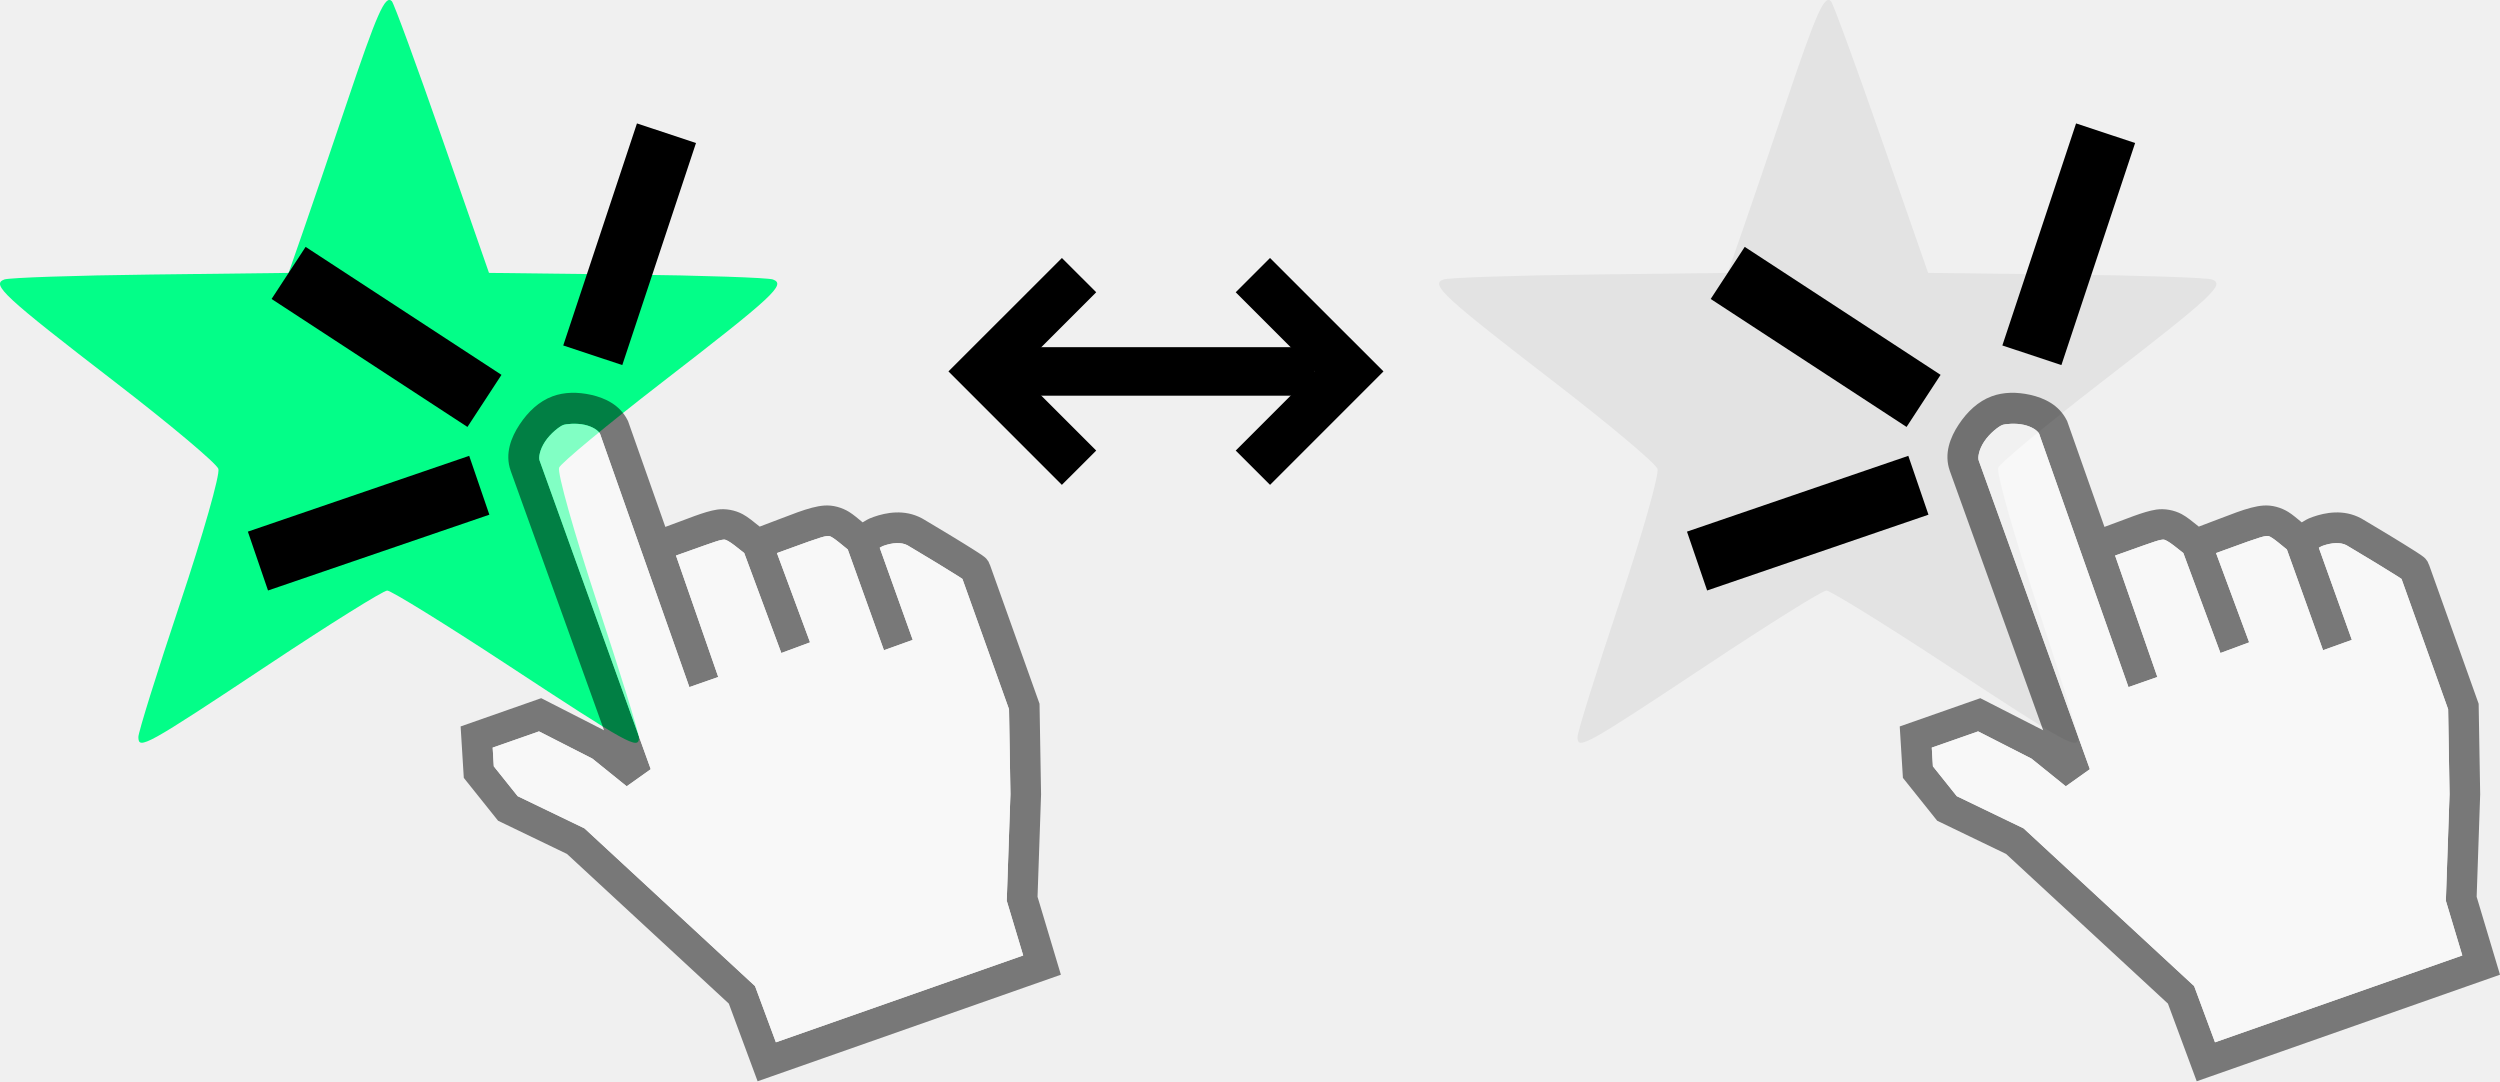
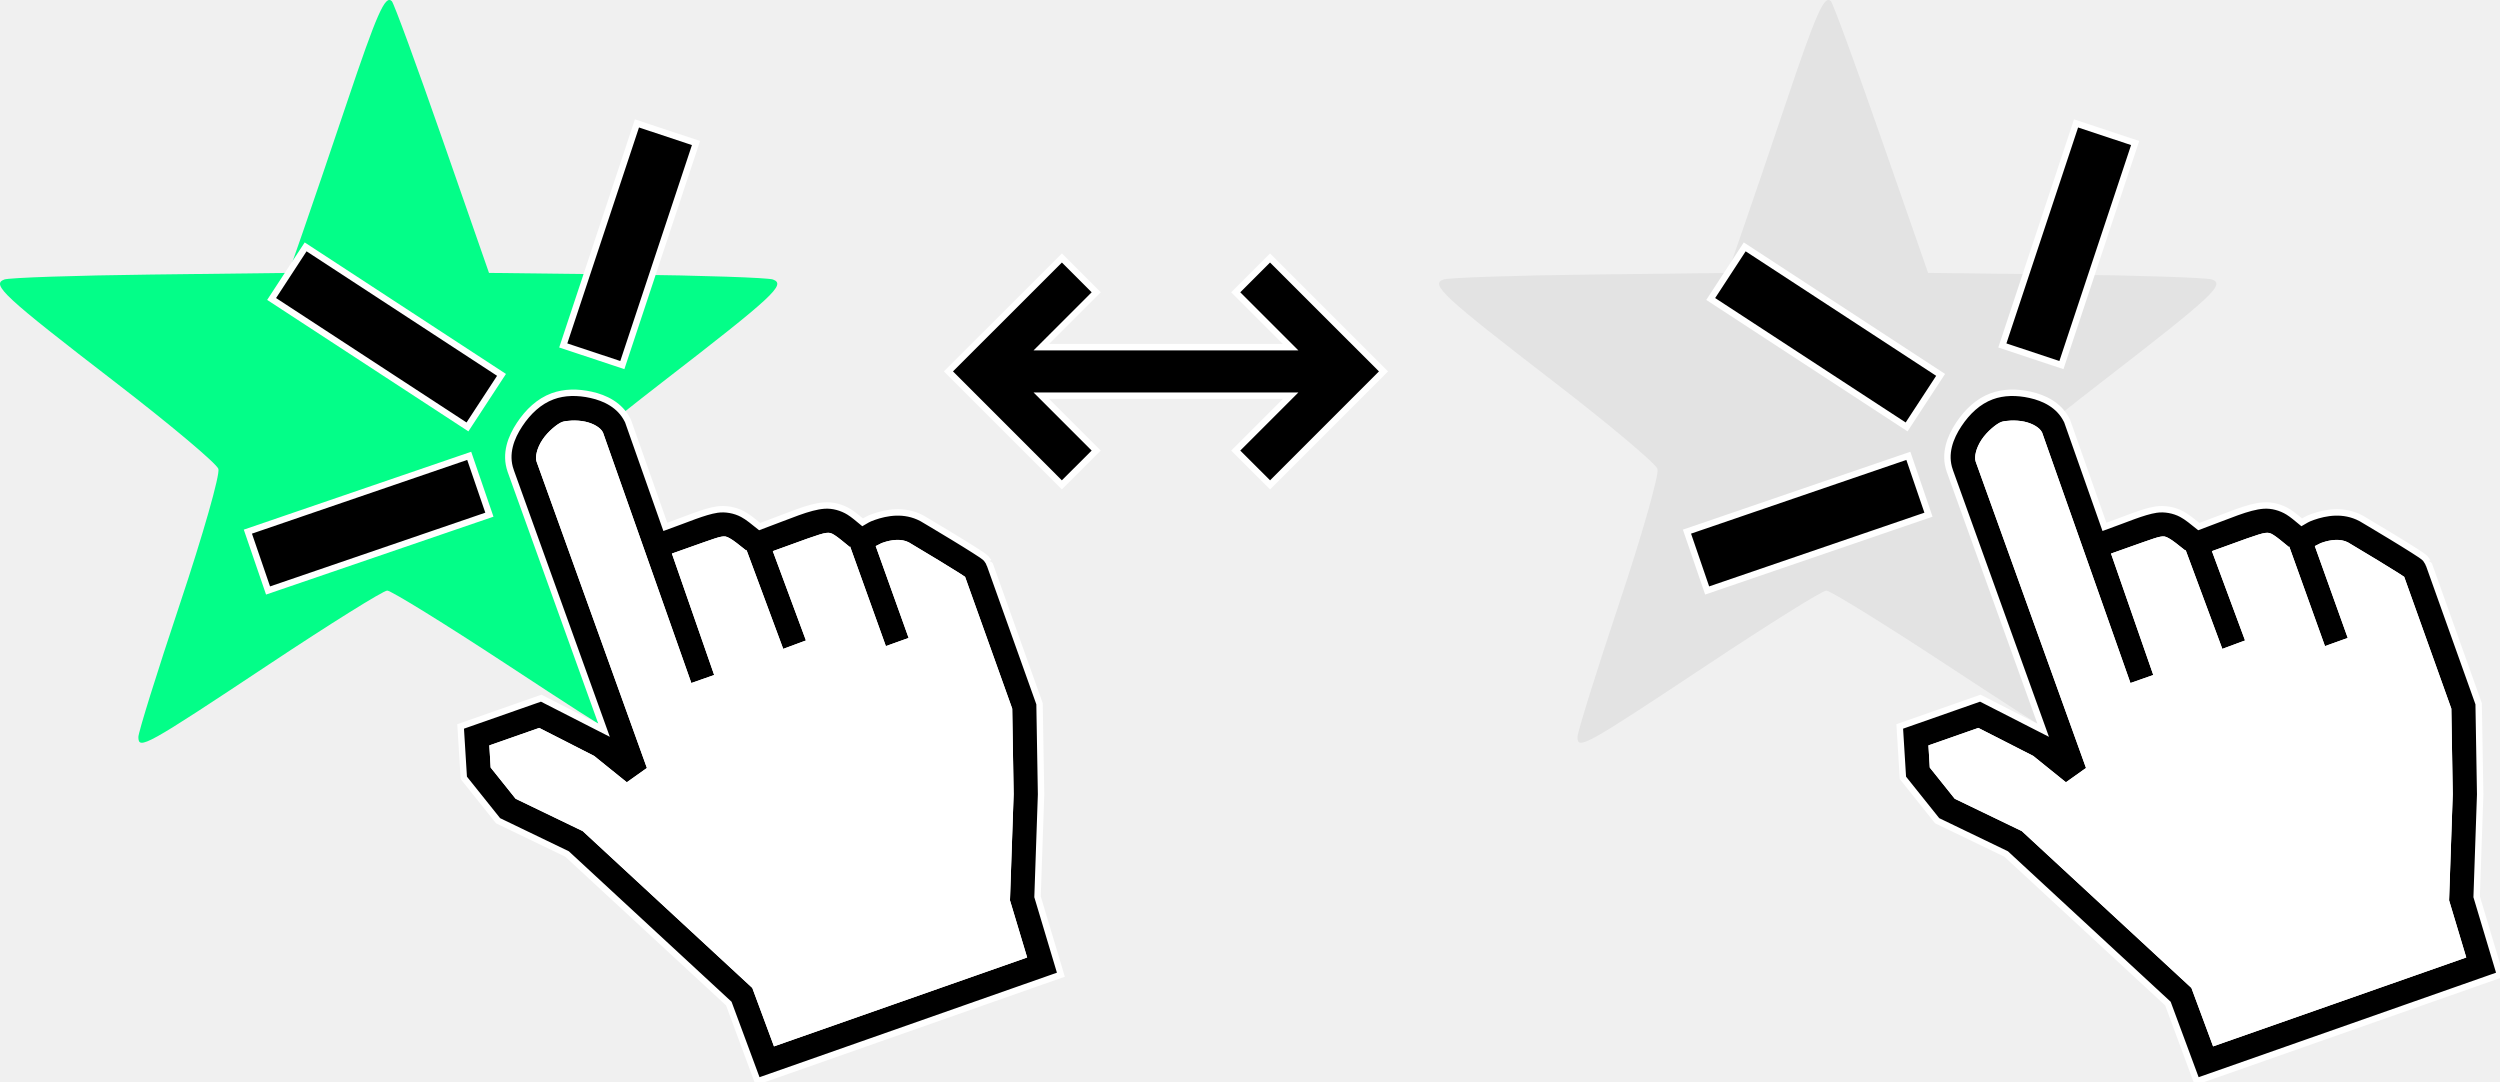
- <svg xmlns="http://www.w3.org/2000/svg" viewBox="0 0 103.068 44.577" height="44.577mm" width="103.068mm">
+ <svg xmlns="http://www.w3.org/2000/svg" viewBox="0 0 103.068 44.577" height="44.577mm" width="103.068mm" version="1.1" id="svg28">
  <defs id="defs4257" />
-   <g transform="translate(-53.88393,-123.8806)" id="layer1">
-     <g transform="translate(47.43319,-39.52637)" id="g4889">
-       <path style="color:#000000;font-style:normal;font-variant:normal;font-weight:normal;font-stretch:normal;font-size:medium;line-height:normal;font-family:sans-serif;font-variant-ligatures:normal;font-variant-position:normal;font-variant-caps:normal;font-variant-numeric:normal;font-variant-alternates:normal;font-feature-settings:normal;text-indent:0;text-align:start;text-decoration:none;text-decoration-line:none;text-decoration-style:solid;text-decoration-color:#000000;letter-spacing:normal;word-spacing:normal;text-transform:none;writing-mode:lr-tb;direction:ltr;text-orientation:mixed;dominant-baseline:auto;baseline-shift:baseline;text-anchor:start;white-space:normal;shape-padding:0;clip-rule:nonzero;display:inline;overflow:visible;visibility:visible;opacity:1;isolation:auto;mix-blend-mode:normal;color-interpolation:sRGB;color-interpolation-filters:linearRGB;solid-color:#000000;solid-opacity:1;vector-effect:none;fill:#000000;fill-opacity:1;fill-rule:nonzero;stroke:none;stroke-width:1.39;stroke-linecap:butt;stroke-linejoin:miter;stroke-miterlimit:4;stroke-dasharray:none;stroke-dashoffset:0;stroke-opacity:1;color-rendering:auto;image-rendering:auto;shape-rendering:auto;text-rendering:auto;enable-background:accumulate" d="m 47.496,177.72 v 2 h 13.163 v -2 z" id="path4850" />
-       <path style="color:#000000;font-style:normal;font-variant:normal;font-weight:normal;font-stretch:normal;font-size:medium;line-height:normal;font-family:sans-serif;font-variant-ligatures:normal;font-variant-position:normal;font-variant-caps:normal;font-variant-numeric:normal;font-variant-alternates:normal;font-feature-settings:normal;text-indent:0;text-align:start;text-decoration:none;text-decoration-line:none;text-decoration-style:solid;text-decoration-color:#000000;letter-spacing:normal;word-spacing:normal;text-transform:none;writing-mode:lr-tb;direction:ltr;text-orientation:mixed;dominant-baseline:auto;baseline-shift:baseline;text-anchor:start;white-space:normal;shape-padding:0;clip-rule:nonzero;display:inline;overflow:visible;visibility:visible;opacity:1;isolation:auto;mix-blend-mode:normal;color-interpolation:sRGB;color-interpolation-filters:linearRGB;solid-color:#000000;solid-opacity:1;vector-effect:none;fill:#000000;fill-opacity:1;fill-rule:nonzero;stroke:none;stroke-width:2;stroke-linecap:butt;stroke-linejoin:miter;stroke-miterlimit:4;stroke-dasharray:none;stroke-dashoffset:0;stroke-opacity:1;color-rendering:auto;image-rendering:auto;shape-rendering:auto;text-rendering:auto;enable-background:accumulate" d="m 50.23,174.043 -3.263,3.262 -5.29e-4,-5.3e-4 -1.414,1.414 4.676,4.678 1.416,-1.414 -3.263,-3.263 3.263,-3.263 z" id="path4877" />
-       <path id="path4882" d="m 58.81,174.043 3.263,3.262 5.29e-4,-5.3e-4 1.414,1.414 -4.676,4.678 -1.416,-1.414 3.263,-3.263 -3.263,-3.263 z" style="color:#000000;font-style:normal;font-variant:normal;font-weight:normal;font-stretch:normal;font-size:medium;line-height:normal;font-family:sans-serif;font-variant-ligatures:normal;font-variant-position:normal;font-variant-caps:normal;font-variant-numeric:normal;font-variant-alternates:normal;font-feature-settings:normal;text-indent:0;text-align:start;text-decoration:none;text-decoration-line:none;text-decoration-style:solid;text-decoration-color:#000000;letter-spacing:normal;word-spacing:normal;text-transform:none;writing-mode:lr-tb;direction:ltr;text-orientation:mixed;dominant-baseline:auto;baseline-shift:baseline;text-anchor:start;white-space:normal;shape-padding:0;clip-rule:nonzero;display:inline;overflow:visible;visibility:visible;opacity:1;isolation:auto;mix-blend-mode:normal;color-interpolation:sRGB;color-interpolation-filters:linearRGB;solid-color:#000000;solid-opacity:1;vector-effect:none;fill:#000000;fill-opacity:1;fill-rule:nonzero;stroke:none;stroke-width:2;stroke-linecap:butt;stroke-linejoin:miter;stroke-miterlimit:4;stroke-dasharray:none;stroke-dashoffset:0;stroke-opacity:1;color-rendering:auto;image-rendering:auto;shape-rendering:auto;text-rendering:auto;enable-background:accumulate" />
-     </g>
-     <g transform="translate(2.645833)" id="g4963">
-       <path style="fill:#e3e3e3;stroke-width:0.265" d="m 116.273,154.269 c 0,-0.202 0.774,-2.681 1.719,-5.51 0.946,-2.829 1.657,-5.326 1.58,-5.549 -0.076,-0.223 -1.98,-1.823 -4.229,-3.555 -4.624,-3.561 -5.149,-4.046 -4.597,-4.252 0.202,-0.075 2.921,-0.167 6.044,-0.204 l 5.677,-0.068 0.6,-1.72 c 0.33,-0.946 1.141,-3.327 1.802,-5.292 1.245,-3.699 1.582,-4.462 1.853,-4.191 0.088,0.088 1.025,2.644 2.083,5.681 l 1.924,5.522 5.67,0.068 c 3.119,0.037 5.835,0.129 6.037,0.204 0.55,0.204 0.038,0.679 -4.583,4.249 -2.244,1.734 -4.149,3.313 -4.233,3.508 -0.084,0.196 0.622,2.704 1.569,5.573 0.947,2.869 1.721,5.371 1.721,5.559 0,0.518 -0.403,0.295 -5.439,-3.013 -2.556,-1.678 -4.778,-3.051 -4.938,-3.051 -0.161,0 -2.365,1.376 -4.899,3.059 -5.036,3.343 -5.36,3.524 -5.36,2.981 z" id="path4835" />
-       <g id="g4916" transform="translate(27.69884,-19.46327)">
-         <g id="g3153" transform="matrix(1.356833,-0.01260138,0.01260138,1.356833,84.64415,144.4891)" style="opacity:0.5">
-           <path style="color:#000000;font-style:normal;font-variant:normal;font-weight:normal;font-stretch:normal;font-size:medium;line-height:normal;font-family:sans-serif;font-variant-ligatures:normal;font-variant-position:normal;font-variant-caps:normal;font-variant-numeric:normal;font-variant-alternates:normal;font-feature-settings:normal;text-indent:0;text-align:start;text-decoration:none;text-decoration-line:none;text-decoration-style:solid;text-decoration-color:#000000;letter-spacing:normal;word-spacing:normal;text-transform:none;writing-mode:lr-tb;direction:ltr;text-orientation:mixed;dominant-baseline:auto;baseline-shift:baseline;text-anchor:start;white-space:normal;shape-padding:0;clip-rule:nonzero;display:inline;overflow:visible;visibility:visible;opacity:1;isolation:auto;mix-blend-mode:normal;color-interpolation:sRGB;color-interpolation-filters:linearRGB;solid-color:#000000;solid-opacity:1;vector-effect:none;fill:#000000;fill-opacity:1;fill-rule:nonzero;stroke:none;stroke-width:0.931;stroke-linecap:butt;stroke-linejoin:miter;stroke-miterlimit:3.7;stroke-dasharray:none;stroke-dashoffset:0;stroke-opacity:1;color-rendering:auto;image-rendering:auto;shape-rendering:auto;text-rendering:auto;enable-background:accumulate" d="m 16.554,11.308 c -0.416,-0.097 -0.819,-0.096 -1.176,0.032 -0.413,0.148 -0.748,0.46 -1.01,0.847 -0.262,0.387 -0.464,0.885 -0.285,1.404 v 0.002 l 2.764,7.909 -1.901,-0.993 -2.456,0.836 0.082,1.563 1.029,1.312 2.085,1.029 4.874,4.592 0.853,2.368 0.432,-0.147 8.812,-3.005 -0.687,-2.374 0.136,-3.11 -0.021,-2.754 -1.473,-4.25 v 0.011 c -0.014,-0.035 -0.035,-0.092 -0.036,-0.092 -5.29e-4,-9.3e-4 -0.05,-0.074 -0.065,-0.09 -0.03,-0.033 -0.046,-0.044 -0.061,-0.057 -0.03,-0.025 -0.054,-0.042 -0.084,-0.063 -0.059,-0.041 -0.134,-0.09 -0.222,-0.147 -0.177,-0.114 -0.407,-0.261 -0.639,-0.404 -0.464,-0.288 -0.928,-0.568 -0.928,-0.568 l -0.011,-0.006 -0.011,-0.006 c -0.523,-0.282 -1.072,-0.183 -1.456,-0.052 -0.196,0.067 -0.219,0.099 -0.337,0.163 -0.136,-0.114 -0.277,-0.239 -0.411,-0.323 -0.21,-0.132 -0.485,-0.216 -0.75,-0.199 -0.474,0.031 -1.035,0.287 -1.968,0.622 -0.177,-0.144 -0.351,-0.294 -0.516,-0.384 -0.233,-0.127 -0.519,-0.18 -0.773,-0.145 -0.403,0.057 -0.921,0.283 -1.578,0.511 l -1.104,-3.227 -0.013,-0.025 c -0.227,-0.466 -0.68,-0.683 -1.096,-0.78 z m -0.863,0.907 c 0.092,-0.033 0.4,-0.059 0.652,0 0.248,0.058 0.414,0.176 0.465,0.275 l 2.643,7.722 v 0.002 l 0.882,-0.3 -0.002,-0.002 -1.249,-3.699 c 0.638,-0.215 1.25,-0.443 1.394,-0.463 0.095,-0.013 0.093,-0.018 0.199,0.04 0.089,0.048 0.271,0.193 0.482,0.367 4.76e-4,3.7e-4 -4.24e-4,0.002 0,0.002 l 1.098,3.045 0.876,-0.316 -0.981,-2.722 c 0.717,-0.252 1.37,-0.492 1.513,-0.501 0.092,-0.006 0.091,-0.008 0.195,0.057 0.085,0.053 0.255,0.197 0.446,0.356 4.23e-4,3.7e-4 -4.77e-4,0.002 0,0.002 l 1.069,3.068 0.878,-0.306 -0.977,-2.808 c 0.059,-0.027 0.052,-0.036 0.126,-0.061 0.256,-0.087 0.527,-0.11 0.715,-0.008 0.02,0.012 0.453,0.275 0.901,0.553 0.229,0.142 0.458,0.286 0.624,0.394 0.06,0.039 0.099,0.066 0.138,0.092 l 1.379,3.973 0.019,2.578 -0.142,3.24 0.484,1.666 -7.538,2.569 -0.618,-1.714 -5.136,-4.839 -2.022,-0.998 -0.717,-0.914 -0.029,-0.568 1.412,-0.48 1.614,0.842 1.035,0.851 0.736,-0.513 -3.29,-9.409 c -0.033,-0.094 0.008,-0.334 0.174,-0.578 0.165,-0.244 0.442,-0.455 0.553,-0.495 z" id="path3149" />
-           <path id="path3151" d="m 15.69,12.216 c 0.092,-0.033 0.4,-0.059 0.652,0 0.248,0.058 0.414,0.176 0.465,0.275 l 2.643,7.722 v 0.002 l 0.882,-0.3 -0.002,-0.002 -1.249,-3.699 c 0.638,-0.215 1.25,-0.443 1.394,-0.463 0.095,-0.013 0.093,-0.018 0.199,0.04 0.089,0.048 0.271,0.193 0.482,0.367 4.76e-4,3.7e-4 -4.24e-4,0.002 0,0.002 l 1.098,3.045 0.876,-0.316 -0.981,-2.722 c 0.717,-0.252 1.37,-0.492 1.513,-0.501 0.092,-0.006 0.091,-0.008 0.195,0.057 0.085,0.053 0.255,0.197 0.446,0.356 4.23e-4,3.7e-4 -4.77e-4,0.002 0,0.002 l 1.069,3.068 0.878,-0.306 -0.977,-2.808 c 0.059,-0.027 0.052,-0.036 0.126,-0.061 0.256,-0.087 0.527,-0.11 0.715,-0.008 0.02,0.012 0.453,0.275 0.901,0.553 0.229,0.142 0.458,0.286 0.624,0.394 0.06,0.039 0.099,0.066 0.138,0.092 l 1.379,3.973 0.019,2.578 -0.142,3.24 0.484,1.666 -7.538,2.569 -0.618,-1.714 -5.136,-4.839 -2.022,-0.998 -0.717,-0.914 -0.029,-0.568 1.412,-0.48 1.614,0.842 1.035,0.851 0.736,-0.513 -3.29,-9.409 c -0.033,-0.094 0.008,-0.334 0.174,-0.578 0.165,-0.244 0.442,-0.455 0.553,-0.495 z" style="color:#000000;font-style:normal;font-variant:normal;font-weight:normal;font-stretch:normal;font-size:medium;line-height:normal;font-family:sans-serif;font-variant-ligatures:normal;font-variant-position:normal;font-variant-caps:normal;font-variant-numeric:normal;font-variant-alternates:normal;font-feature-settings:normal;text-indent:0;text-align:start;text-decoration:none;text-decoration-line:none;text-decoration-style:solid;text-decoration-color:#000000;letter-spacing:normal;word-spacing:normal;text-transform:none;writing-mode:lr-tb;direction:ltr;text-orientation:mixed;dominant-baseline:auto;baseline-shift:baseline;text-anchor:start;white-space:normal;shape-padding:0;clip-rule:nonzero;display:inline;overflow:visible;visibility:visible;opacity:1;isolation:auto;mix-blend-mode:normal;color-interpolation:sRGB;color-interpolation-filters:linearRGB;solid-color:#000000;solid-opacity:1;vector-effect:none;fill:#ffffff;fill-opacity:1;fill-rule:nonzero;stroke:none;stroke-width:0.534;stroke-linecap:butt;stroke-linejoin:miter;stroke-miterlimit:3.7;stroke-dasharray:none;stroke-dashoffset:0;stroke-opacity:1;color-rendering:auto;image-rendering:auto;shape-rendering:auto;text-rendering:auto;enable-background:accumulate" />
-         </g>
-         <g transform="translate(57.82993,-68.00516)" id="g2362">
-           <path id="path2347" d="m 35.674,234.48 9.125,-3.125" style="fill:none;stroke:#000000;stroke-width:2.565;stroke-linecap:butt;stroke-linejoin:miter;stroke-miterlimit:4;stroke-dasharray:none;stroke-opacity:1" />
-           <path id="path2355" d="m 36.938,222.601 8.075,5.276" style="fill:none;stroke:#000000;stroke-width:2.565;stroke-linecap:butt;stroke-linejoin:miter;stroke-miterlimit:4;stroke-dasharray:none;stroke-opacity:1" />
-           <path style="fill:none;stroke:#000000;stroke-width:2.565;stroke-linecap:butt;stroke-linejoin:miter;stroke-miterlimit:4;stroke-dasharray:none;stroke-opacity:1" d="m 52.517,216.841 -3.039,9.155" id="path2343" />
-         </g>
+   <g id="g964">
+     <path transform="scale(0.2645833)" id="path4850" d="m 165.465,40.199 -12.334,12.33 -0.002,-0.002 -5.344,5.344 17.672,17.68 5.352,-5.344 -8.553,-8.553 h 38.848 l -8.553,8.553 5.352,5.344 17.672,-17.68 -5.344,-5.344 -0.002,0.002 -12.334,-12.33 -5.344,5.344 8.553,8.553 h -38.848 l 8.553,-8.553 z" style="color:#000000;font-style:normal;font-variant:normal;font-weight:normal;font-stretch:normal;font-size:medium;line-height:normal;font-family:sans-serif;font-variant-ligatures:normal;font-variant-position:normal;font-variant-caps:normal;font-variant-numeric:normal;font-variant-alternates:normal;font-feature-settings:normal;text-indent:0;text-align:start;text-decoration:none;text-decoration-line:none;text-decoration-style:solid;text-decoration-color:#000000;letter-spacing:normal;word-spacing:normal;text-transform:none;writing-mode:lr-tb;direction:ltr;text-orientation:mixed;dominant-baseline:auto;baseline-shift:baseline;text-anchor:start;white-space:normal;shape-padding:0;clip-rule:nonzero;display:inline;overflow:visible;visibility:visible;opacity:1;isolation:auto;mix-blend-mode:normal;color-interpolation:sRGB;color-interpolation-filters:linearRGB;solid-color:#000000;solid-opacity:1;vector-effect:none;fill:#000000;fill-opacity:1;fill-rule:nonzero;stroke:#ffffff;stroke-width:1;stroke-linecap:butt;stroke-linejoin:miter;stroke-miterlimit:4;stroke-dasharray:none;stroke-dashoffset:0;stroke-opacity:1;color-rendering:auto;image-rendering:auto;shape-rendering:auto;text-rendering:auto;enable-background:accumulate" />
+     <path id="path4835" d="m 65.034,30.389 c 0,-0.202 0.774,-2.681 1.719,-5.51 0.946,-2.829 1.657,-5.326 1.58,-5.549 -0.076,-0.223 -1.98,-1.823 -4.229,-3.555 -4.624,-3.561 -5.149,-4.046 -4.597,-4.252 0.202,-0.075 2.921,-0.167 6.044,-0.204 l 5.677,-0.068 0.6,-1.72 c 0.33,-0.946 1.141,-3.327 1.802,-5.292 1.245,-3.699 1.582,-4.462 1.853,-4.191 0.088,0.088 1.025,2.644 2.083,5.681 l 1.924,5.522 5.67,0.068 c 3.119,0.037 5.835,0.129 6.037,0.204 0.55,0.204 0.038,0.679 -4.583,4.249 -2.244,1.734 -4.149,3.313 -4.233,3.508 -0.084,0.196 0.622,2.704 1.569,5.573 0.947,2.869 1.721,5.371 1.721,5.559 0,0.518 -0.403,0.295 -5.439,-3.013 -2.556,-1.678 -4.778,-3.051 -4.938,-3.051 -0.161,0 -2.365,1.376 -4.899,3.059 -5.036,3.343 -5.36,3.524 -5.36,2.981 z" style="fill:#e3e3e3;stroke-width:0.265" />
+     <g id="g943">
+       <g style="opacity:1;stroke:#ffffff;stroke-width:0.195;stroke-miterlimit:4;stroke-dasharray:none;stroke-opacity:1" transform="matrix(1.356833,-0.01260138,0.01260138,1.356833,61.10489,1.14525)" id="g3153">
+         <path id="path3149" d="m 16.554,11.308 c -0.416,-0.097 -0.819,-0.096 -1.176,0.032 -0.413,0.148 -0.748,0.46 -1.01,0.847 -0.262,0.387 -0.464,0.885 -0.285,1.404 v 0.002 l 2.764,7.909 -1.901,-0.993 -2.456,0.836 0.082,1.563 1.029,1.312 2.085,1.029 4.874,4.592 0.853,2.368 0.432,-0.147 8.812,-3.005 -0.687,-2.374 0.136,-3.11 -0.021,-2.754 -1.473,-4.25 v 0.011 c -0.014,-0.035 -0.035,-0.092 -0.036,-0.092 -5.29e-4,-9.3e-4 -0.05,-0.074 -0.065,-0.09 -0.03,-0.033 -0.046,-0.044 -0.061,-0.057 -0.03,-0.025 -0.054,-0.042 -0.084,-0.063 -0.059,-0.041 -0.134,-0.09 -0.222,-0.147 -0.177,-0.114 -0.407,-0.261 -0.639,-0.404 -0.464,-0.288 -0.928,-0.568 -0.928,-0.568 l -0.011,-0.006 -0.011,-0.006 c -0.523,-0.282 -1.072,-0.183 -1.456,-0.052 -0.196,0.067 -0.219,0.099 -0.337,0.163 -0.136,-0.114 -0.277,-0.239 -0.411,-0.323 -0.21,-0.132 -0.485,-0.216 -0.75,-0.199 -0.474,0.031 -1.035,0.287 -1.968,0.622 -0.177,-0.144 -0.351,-0.294 -0.516,-0.384 -0.233,-0.127 -0.519,-0.18 -0.773,-0.145 -0.403,0.057 -0.921,0.283 -1.578,0.511 l -1.104,-3.227 -0.013,-0.025 c -0.227,-0.466 -0.68,-0.683 -1.096,-0.78 z m -0.863,0.907 c 0.092,-0.033 0.4,-0.059 0.652,0 0.248,0.058 0.414,0.176 0.465,0.275 l 2.643,7.722 v 0.002 l 0.882,-0.3 -0.002,-0.002 -1.249,-3.699 c 0.638,-0.215 1.25,-0.443 1.394,-0.463 0.095,-0.013 0.093,-0.018 0.199,0.04 0.089,0.048 0.271,0.193 0.482,0.367 4.76e-4,3.7e-4 -4.24e-4,0.002 0,0.002 l 1.098,3.045 0.876,-0.316 -0.981,-2.722 c 0.717,-0.252 1.37,-0.492 1.513,-0.501 0.092,-0.006 0.091,-0.008 0.195,0.057 0.085,0.053 0.255,0.197 0.446,0.356 4.23e-4,3.7e-4 -4.77e-4,0.002 0,0.002 l 1.069,3.068 0.878,-0.306 -0.977,-2.808 c 0.059,-0.027 0.052,-0.036 0.126,-0.061 0.256,-0.087 0.527,-0.11 0.715,-0.008 0.02,0.012 0.453,0.275 0.901,0.553 0.229,0.142 0.458,0.286 0.624,0.394 0.06,0.039 0.099,0.066 0.138,0.092 l 1.379,3.973 0.019,2.578 -0.142,3.24 0.484,1.666 -7.538,2.569 -0.618,-1.714 -5.136,-4.839 -2.022,-0.998 -0.717,-0.914 -0.029,-0.568 1.412,-0.48 1.614,0.842 1.035,0.851 0.736,-0.513 -3.29,-9.409 c -0.033,-0.094 0.008,-0.334 0.174,-0.578 0.165,-0.244 0.442,-0.455 0.553,-0.495 z" style="color:#000000;font-style:normal;font-variant:normal;font-weight:normal;font-stretch:normal;font-size:medium;line-height:normal;font-family:sans-serif;font-variant-ligatures:normal;font-variant-position:normal;font-variant-caps:normal;font-variant-numeric:normal;font-variant-alternates:normal;font-feature-settings:normal;text-indent:0;text-align:start;text-decoration:none;text-decoration-line:none;text-decoration-style:solid;text-decoration-color:#000000;letter-spacing:normal;word-spacing:normal;text-transform:none;writing-mode:lr-tb;direction:ltr;text-orientation:mixed;dominant-baseline:auto;baseline-shift:baseline;text-anchor:start;white-space:normal;shape-padding:0;clip-rule:nonzero;display:inline;overflow:visible;visibility:visible;opacity:1;isolation:auto;mix-blend-mode:normal;color-interpolation:sRGB;color-interpolation-filters:linearRGB;solid-color:#000000;solid-opacity:1;vector-effect:none;fill:#000000;fill-opacity:1;fill-rule:nonzero;stroke:#ffffff;stroke-width:0.195;stroke-linecap:butt;stroke-linejoin:miter;stroke-miterlimit:4;stroke-dasharray:none;stroke-dashoffset:0;stroke-opacity:1;color-rendering:auto;image-rendering:auto;shape-rendering:auto;text-rendering:auto;enable-background:accumulate" />
+         <path style="color:#000000;font-style:normal;font-variant:normal;font-weight:normal;font-stretch:normal;font-size:medium;line-height:normal;font-family:sans-serif;font-variant-ligatures:normal;font-variant-position:normal;font-variant-caps:normal;font-variant-numeric:normal;font-variant-alternates:normal;font-feature-settings:normal;text-indent:0;text-align:start;text-decoration:none;text-decoration-line:none;text-decoration-style:solid;text-decoration-color:#000000;letter-spacing:normal;word-spacing:normal;text-transform:none;writing-mode:lr-tb;direction:ltr;text-orientation:mixed;dominant-baseline:auto;baseline-shift:baseline;text-anchor:start;white-space:normal;shape-padding:0;clip-rule:nonzero;display:inline;overflow:visible;visibility:visible;opacity:1;isolation:auto;mix-blend-mode:normal;color-interpolation:sRGB;color-interpolation-filters:linearRGB;solid-color:#000000;solid-opacity:1;vector-effect:none;fill:#ffffff;fill-opacity:1;fill-rule:nonzero;stroke:#ffffff;stroke-width:0.195;stroke-linecap:butt;stroke-linejoin:miter;stroke-miterlimit:4;stroke-dasharray:none;stroke-dashoffset:0;stroke-opacity:1;color-rendering:auto;image-rendering:auto;shape-rendering:auto;text-rendering:auto;enable-background:accumulate" d="m 15.69,12.216 c 0.092,-0.033 0.4,-0.059 0.652,0 0.248,0.058 0.414,0.176 0.465,0.275 l 2.643,7.722 v 0.002 l 0.882,-0.3 -0.002,-0.002 -1.249,-3.699 c 0.638,-0.215 1.25,-0.443 1.394,-0.463 0.095,-0.013 0.093,-0.018 0.199,0.04 0.089,0.048 0.271,0.193 0.482,0.367 4.76e-4,3.7e-4 -4.24e-4,0.002 0,0.002 l 1.098,3.045 0.876,-0.316 -0.981,-2.722 c 0.717,-0.252 1.37,-0.492 1.513,-0.501 0.092,-0.006 0.091,-0.008 0.195,0.057 0.085,0.053 0.255,0.197 0.446,0.356 4.23e-4,3.7e-4 -4.77e-4,0.002 0,0.002 l 1.069,3.068 0.878,-0.306 -0.977,-2.808 c 0.059,-0.027 0.052,-0.036 0.126,-0.061 0.256,-0.087 0.527,-0.11 0.715,-0.008 0.02,0.012 0.453,0.275 0.901,0.553 0.229,0.142 0.458,0.286 0.624,0.394 0.06,0.039 0.099,0.066 0.138,0.092 l 1.379,3.973 0.019,2.578 -0.142,3.24 0.484,1.666 -7.538,2.569 -0.618,-1.714 -5.136,-4.839 -2.022,-0.998 -0.717,-0.914 -0.029,-0.568 1.412,-0.48 1.614,0.842 1.035,0.851 0.736,-0.513 -3.29,-9.409 c -0.033,-0.094 0.008,-0.334 0.174,-0.578 0.165,-0.244 0.442,-0.455 0.553,-0.495 z" id="path3151" />
+       </g>
+       <g id="g934">
+         <path id="path2347" d="m 78.676,18.793 -9.127,3.125 0.832,2.426 9.125,-3.125 z" style="color:#000000;font-style:normal;font-variant:normal;font-weight:normal;font-stretch:normal;font-size:medium;line-height:normal;font-family:sans-serif;font-variant-ligatures:normal;font-variant-position:normal;font-variant-caps:normal;font-variant-numeric:normal;font-variant-alternates:normal;font-feature-settings:normal;text-indent:0;text-align:start;text-decoration:none;text-decoration-line:none;text-decoration-style:solid;text-decoration-color:#000000;letter-spacing:normal;word-spacing:normal;text-transform:none;writing-mode:lr-tb;direction:ltr;text-orientation:mixed;dominant-baseline:auto;baseline-shift:baseline;text-anchor:start;white-space:normal;shape-padding:0;clip-rule:nonzero;display:inline;overflow:visible;visibility:visible;opacity:1;isolation:auto;mix-blend-mode:normal;color-interpolation:sRGB;color-interpolation-filters:linearRGB;solid-color:#000000;solid-opacity:1;vector-effect:none;fill:#000000;fill-opacity:1;fill-rule:nonzero;stroke:#ffffff;stroke-width:0.265;stroke-linecap:butt;stroke-linejoin:miter;stroke-miterlimit:4;stroke-dasharray:none;stroke-dashoffset:0;stroke-opacity:1;color-rendering:auto;image-rendering:auto;shape-rendering:auto;text-rendering:auto;enable-background:accumulate" />
+         <path id="path2355" d="m 71.93,10.178 -1.402,2.148 8.076,5.275 1.402,-2.146 z" style="color:#000000;font-style:normal;font-variant:normal;font-weight:normal;font-stretch:normal;font-size:medium;line-height:normal;font-family:sans-serif;font-variant-ligatures:normal;font-variant-position:normal;font-variant-caps:normal;font-variant-numeric:normal;font-variant-alternates:normal;font-feature-settings:normal;text-indent:0;text-align:start;text-decoration:none;text-decoration-line:none;text-decoration-style:solid;text-decoration-color:#000000;letter-spacing:normal;word-spacing:normal;text-transform:none;writing-mode:lr-tb;direction:ltr;text-orientation:mixed;dominant-baseline:auto;baseline-shift:baseline;text-anchor:start;white-space:normal;shape-padding:0;clip-rule:nonzero;display:inline;overflow:visible;visibility:visible;opacity:1;isolation:auto;mix-blend-mode:normal;color-interpolation:sRGB;color-interpolation-filters:linearRGB;solid-color:#000000;solid-opacity:1;vector-effect:none;fill:#000000;fill-opacity:1;fill-rule:nonzero;stroke:#ffffff;stroke-width:0.265;stroke-linecap:butt;stroke-linejoin:miter;stroke-miterlimit:4;stroke-dasharray:none;stroke-dashoffset:0;stroke-opacity:1;color-rendering:auto;image-rendering:auto;shape-rendering:auto;text-rendering:auto;enable-background:accumulate" />
+         <path id="path2343" d="m 85.59,5.088 -3.039,9.154 2.436,0.809 3.039,-9.154 z" style="color:#000000;font-style:normal;font-variant:normal;font-weight:normal;font-stretch:normal;font-size:medium;line-height:normal;font-family:sans-serif;font-variant-ligatures:normal;font-variant-position:normal;font-variant-caps:normal;font-variant-numeric:normal;font-variant-alternates:normal;font-feature-settings:normal;text-indent:0;text-align:start;text-decoration:none;text-decoration-line:none;text-decoration-style:solid;text-decoration-color:#000000;letter-spacing:normal;word-spacing:normal;text-transform:none;writing-mode:lr-tb;direction:ltr;text-orientation:mixed;dominant-baseline:auto;baseline-shift:baseline;text-anchor:start;white-space:normal;shape-padding:0;clip-rule:nonzero;display:inline;overflow:visible;visibility:visible;opacity:1;isolation:auto;mix-blend-mode:normal;color-interpolation:sRGB;color-interpolation-filters:linearRGB;solid-color:#000000;solid-opacity:1;vector-effect:none;fill:#000000;fill-opacity:1;fill-rule:nonzero;stroke:#ffffff;stroke-width:0.265;stroke-linecap:butt;stroke-linejoin:miter;stroke-miterlimit:4;stroke-dasharray:none;stroke-dashoffset:0;stroke-opacity:1;color-rendering:auto;image-rendering:auto;shape-rendering:auto;text-rendering:auto;enable-background:accumulate" />
      </g>
    </g>
-     <g transform="translate(-7.408334)" id="g4974">
-       <path d="m 66.996,154.269 c 0,-0.202 0.774,-2.681 1.719,-5.51 0.946,-2.829 1.657,-5.326 1.58,-5.549 -0.076,-0.223 -1.98,-1.823 -4.229,-3.555 -4.624,-3.561 -5.149,-4.046 -4.597,-4.252 0.202,-0.075 2.921,-0.167 6.044,-0.204 l 5.677,-0.068 0.6,-1.72 c 0.33,-0.946 1.141,-3.327 1.802,-5.292 1.245,-3.699 1.582,-4.462 1.853,-4.191 0.088,0.088 1.025,2.644 2.083,5.681 l 1.924,5.522 5.67,0.068 c 3.119,0.037 5.835,0.129 6.037,0.204 0.55,0.204 0.038,0.679 -4.583,4.249 -2.244,1.734 -4.149,3.313 -4.233,3.508 -0.084,0.196 0.622,2.704 1.569,5.573 0.947,2.869 1.721,5.371 1.721,5.559 0,0.518 -0.403,0.295 -5.439,-3.013 -2.556,-1.678 -4.778,-3.051 -4.938,-3.051 -0.161,0 -2.365,1.376 -4.899,3.059 -5.036,3.343 -5.36,3.524 -5.36,2.981 z" style="fill:#03fe88;fill-opacity:1;stroke-width:0.265" id="path4848" />
-       <g id="g4916-5" transform="translate(-21.57754,-19.46327)">
-         <g id="g3153-7" transform="matrix(1.356833,-0.01260138,0.01260138,1.356833,84.64415,144.4891)" style="opacity:0.5">
-           <path style="color:#000000;font-style:normal;font-variant:normal;font-weight:normal;font-stretch:normal;font-size:medium;line-height:normal;font-family:sans-serif;font-variant-ligatures:normal;font-variant-position:normal;font-variant-caps:normal;font-variant-numeric:normal;font-variant-alternates:normal;font-feature-settings:normal;text-indent:0;text-align:start;text-decoration:none;text-decoration-line:none;text-decoration-style:solid;text-decoration-color:#000000;letter-spacing:normal;word-spacing:normal;text-transform:none;writing-mode:lr-tb;direction:ltr;text-orientation:mixed;dominant-baseline:auto;baseline-shift:baseline;text-anchor:start;white-space:normal;shape-padding:0;clip-rule:nonzero;display:inline;overflow:visible;visibility:visible;opacity:1;isolation:auto;mix-blend-mode:normal;color-interpolation:sRGB;color-interpolation-filters:linearRGB;solid-color:#000000;solid-opacity:1;vector-effect:none;fill:#000000;fill-opacity:1;fill-rule:nonzero;stroke:none;stroke-width:0.931;stroke-linecap:butt;stroke-linejoin:miter;stroke-miterlimit:3.7;stroke-dasharray:none;stroke-dashoffset:0;stroke-opacity:1;color-rendering:auto;image-rendering:auto;shape-rendering:auto;text-rendering:auto;enable-background:accumulate" d="m 16.554,11.308 c -0.416,-0.097 -0.819,-0.096 -1.176,0.032 -0.413,0.148 -0.748,0.46 -1.01,0.847 -0.262,0.387 -0.464,0.885 -0.285,1.404 v 0.002 l 2.764,7.909 -1.901,-0.993 -2.456,0.836 0.082,1.563 1.029,1.312 2.085,1.029 4.874,4.592 0.853,2.368 0.432,-0.147 8.812,-3.005 -0.687,-2.374 0.136,-3.11 -0.021,-2.754 -1.473,-4.25 v 0.011 c -0.014,-0.035 -0.035,-0.092 -0.036,-0.092 -5.29e-4,-9.3e-4 -0.05,-0.074 -0.065,-0.09 -0.03,-0.033 -0.046,-0.044 -0.061,-0.057 -0.03,-0.025 -0.054,-0.042 -0.084,-0.063 -0.059,-0.041 -0.134,-0.09 -0.222,-0.147 -0.177,-0.114 -0.407,-0.261 -0.639,-0.404 -0.464,-0.288 -0.928,-0.568 -0.928,-0.568 l -0.011,-0.006 -0.011,-0.006 c -0.523,-0.282 -1.072,-0.183 -1.456,-0.052 -0.196,0.067 -0.219,0.099 -0.337,0.163 -0.136,-0.114 -0.277,-0.239 -0.411,-0.323 -0.21,-0.132 -0.485,-0.216 -0.75,-0.199 -0.474,0.031 -1.035,0.287 -1.968,0.622 -0.177,-0.144 -0.351,-0.294 -0.516,-0.384 -0.233,-0.127 -0.519,-0.18 -0.773,-0.145 -0.403,0.057 -0.921,0.283 -1.578,0.511 l -1.104,-3.227 -0.013,-0.025 c -0.227,-0.466 -0.68,-0.683 -1.096,-0.78 z m -0.863,0.907 c 0.092,-0.033 0.4,-0.059 0.652,0 0.248,0.058 0.414,0.176 0.465,0.275 l 2.643,7.722 v 0.002 l 0.882,-0.3 -0.002,-0.002 -1.249,-3.699 c 0.638,-0.215 1.25,-0.443 1.394,-0.463 0.095,-0.013 0.093,-0.018 0.199,0.04 0.089,0.048 0.271,0.193 0.482,0.367 4.76e-4,3.7e-4 -4.24e-4,0.002 0,0.002 l 1.098,3.045 0.876,-0.316 -0.981,-2.722 c 0.717,-0.252 1.37,-0.492 1.513,-0.501 0.092,-0.006 0.091,-0.008 0.195,0.057 0.085,0.053 0.255,0.197 0.446,0.356 4.23e-4,3.7e-4 -4.77e-4,0.002 0,0.002 l 1.069,3.068 0.878,-0.306 -0.977,-2.808 c 0.059,-0.027 0.052,-0.036 0.126,-0.061 0.256,-0.087 0.527,-0.11 0.715,-0.008 0.02,0.012 0.453,0.275 0.901,0.553 0.229,0.142 0.458,0.286 0.624,0.394 0.06,0.039 0.099,0.066 0.138,0.092 l 1.379,3.973 0.019,2.578 -0.142,3.24 0.484,1.666 -7.538,2.569 -0.618,-1.714 -5.136,-4.839 -2.022,-0.998 -0.717,-0.914 -0.029,-0.568 1.412,-0.48 1.614,0.842 1.035,0.851 0.736,-0.513 -3.29,-9.409 c -0.033,-0.094 0.008,-0.334 0.174,-0.578 0.165,-0.244 0.442,-0.455 0.553,-0.495 z" id="path3149-6" />
-           <path id="path3151-8" d="m 15.69,12.216 c 0.092,-0.033 0.4,-0.059 0.652,0 0.248,0.058 0.414,0.176 0.465,0.275 l 2.643,7.722 v 0.002 l 0.882,-0.3 -0.002,-0.002 -1.249,-3.699 c 0.638,-0.215 1.25,-0.443 1.394,-0.463 0.095,-0.013 0.093,-0.018 0.199,0.04 0.089,0.048 0.271,0.193 0.482,0.367 4.76e-4,3.7e-4 -4.24e-4,0.002 0,0.002 l 1.098,3.045 0.876,-0.316 -0.981,-2.722 c 0.717,-0.252 1.37,-0.492 1.513,-0.501 0.092,-0.006 0.091,-0.008 0.195,0.057 0.085,0.053 0.255,0.197 0.446,0.356 4.23e-4,3.7e-4 -4.77e-4,0.002 0,0.002 l 1.069,3.068 0.878,-0.306 -0.977,-2.808 c 0.059,-0.027 0.052,-0.036 0.126,-0.061 0.256,-0.087 0.527,-0.11 0.715,-0.008 0.02,0.012 0.453,0.275 0.901,0.553 0.229,0.142 0.458,0.286 0.624,0.394 0.06,0.039 0.099,0.066 0.138,0.092 l 1.379,3.973 0.019,2.578 -0.142,3.24 0.484,1.666 -7.538,2.569 -0.618,-1.714 -5.136,-4.839 -2.022,-0.998 -0.717,-0.914 -0.029,-0.568 1.412,-0.48 1.614,0.842 1.035,0.851 0.736,-0.513 -3.29,-9.409 c -0.033,-0.094 0.008,-0.334 0.174,-0.578 0.165,-0.244 0.442,-0.455 0.553,-0.495 z" style="color:#000000;font-style:normal;font-variant:normal;font-weight:normal;font-stretch:normal;font-size:medium;line-height:normal;font-family:sans-serif;font-variant-ligatures:normal;font-variant-position:normal;font-variant-caps:normal;font-variant-numeric:normal;font-variant-alternates:normal;font-feature-settings:normal;text-indent:0;text-align:start;text-decoration:none;text-decoration-line:none;text-decoration-style:solid;text-decoration-color:#000000;letter-spacing:normal;word-spacing:normal;text-transform:none;writing-mode:lr-tb;direction:ltr;text-orientation:mixed;dominant-baseline:auto;baseline-shift:baseline;text-anchor:start;white-space:normal;shape-padding:0;clip-rule:nonzero;display:inline;overflow:visible;visibility:visible;opacity:1;isolation:auto;mix-blend-mode:normal;color-interpolation:sRGB;color-interpolation-filters:linearRGB;solid-color:#000000;solid-opacity:1;vector-effect:none;fill:#ffffff;fill-opacity:1;fill-rule:nonzero;stroke:none;stroke-width:0.534;stroke-linecap:butt;stroke-linejoin:miter;stroke-miterlimit:3.7;stroke-dasharray:none;stroke-dashoffset:0;stroke-opacity:1;color-rendering:auto;image-rendering:auto;shape-rendering:auto;text-rendering:auto;enable-background:accumulate" />
-         </g>
-         <g transform="translate(57.82993,-68.00516)" id="g2362-9">
-           <path id="path2347-4" d="m 35.674,234.48 9.125,-3.125" style="fill:none;stroke:#000000;stroke-width:2.565;stroke-linecap:butt;stroke-linejoin:miter;stroke-miterlimit:4;stroke-dasharray:none;stroke-opacity:1" />
-           <path id="path2355-8" d="m 36.938,222.601 8.075,5.276" style="fill:none;stroke:#000000;stroke-width:2.565;stroke-linecap:butt;stroke-linejoin:miter;stroke-miterlimit:4;stroke-dasharray:none;stroke-opacity:1" />
-           <path style="fill:none;stroke:#000000;stroke-width:2.565;stroke-linecap:butt;stroke-linejoin:miter;stroke-miterlimit:4;stroke-dasharray:none;stroke-opacity:1" d="m 52.517,216.841 -3.039,9.155" id="path2343-1" />
-         </g>
+     <path id="path4848" style="fill:#03fe88;fill-opacity:1;stroke-width:0.265" d="m 5.704,30.389 c 0,-0.202 0.774,-2.681 1.719,-5.51 0.946,-2.829 1.657,-5.326 1.58,-5.549 -0.076,-0.223 -1.98,-1.823 -4.229,-3.555 -4.624,-3.561 -5.149,-4.046 -4.597,-4.252 0.202,-0.075 2.921,-0.167 6.044,-0.204 l 5.677,-0.068 0.6,-1.72 c 0.33,-0.946 1.141,-3.327 1.802,-5.292 1.245,-3.699 1.582,-4.462 1.853,-4.191 0.088,0.088 1.025,2.644 2.083,5.681 l 1.924,5.522 5.67,0.068 c 3.119,0.037 5.835,0.129 6.037,0.204 0.55,0.204 0.038,0.679 -4.583,4.249 -2.244,1.734 -4.149,3.313 -4.233,3.508 -0.084,0.196 0.622,2.704 1.569,5.573 0.947,2.869 1.721,5.371 1.721,5.559 0,0.518 -0.403,0.295 -5.439,-3.013 -2.556,-1.678 -4.778,-3.051 -4.938,-3.051 -0.161,0 -2.365,1.376 -4.899,3.059 -5.036,3.343 -5.36,3.524 -5.36,2.981 z" />
+     <g id="g913">
+       <g style="opacity:1;stroke:#ffffff;stroke-width:0.195;stroke-miterlimit:4;stroke-dasharray:none;stroke-opacity:1" transform="matrix(1.356833,-0.01260138,0.01260138,1.356833,1.774343,1.14525)" id="g3153-7">
+         <path id="path3149-6" d="m 16.554,11.308 c -0.416,-0.097 -0.819,-0.096 -1.176,0.032 -0.413,0.148 -0.748,0.46 -1.01,0.847 -0.262,0.387 -0.464,0.885 -0.285,1.404 v 0.002 l 2.764,7.909 -1.901,-0.993 -2.456,0.836 0.082,1.563 1.029,1.312 2.085,1.029 4.874,4.592 0.853,2.368 0.432,-0.147 8.812,-3.005 -0.687,-2.374 0.136,-3.11 -0.021,-2.754 -1.473,-4.25 v 0.011 c -0.014,-0.035 -0.035,-0.092 -0.036,-0.092 -5.29e-4,-9.3e-4 -0.05,-0.074 -0.065,-0.09 -0.03,-0.033 -0.046,-0.044 -0.061,-0.057 -0.03,-0.025 -0.054,-0.042 -0.084,-0.063 -0.059,-0.041 -0.134,-0.09 -0.222,-0.147 -0.177,-0.114 -0.407,-0.261 -0.639,-0.404 -0.464,-0.288 -0.928,-0.568 -0.928,-0.568 l -0.011,-0.006 -0.011,-0.006 c -0.523,-0.282 -1.072,-0.183 -1.456,-0.052 -0.196,0.067 -0.219,0.099 -0.337,0.163 -0.136,-0.114 -0.277,-0.239 -0.411,-0.323 -0.21,-0.132 -0.485,-0.216 -0.75,-0.199 -0.474,0.031 -1.035,0.287 -1.968,0.622 -0.177,-0.144 -0.351,-0.294 -0.516,-0.384 -0.233,-0.127 -0.519,-0.18 -0.773,-0.145 -0.403,0.057 -0.921,0.283 -1.578,0.511 l -1.104,-3.227 -0.013,-0.025 c -0.227,-0.466 -0.68,-0.683 -1.096,-0.78 z m -0.863,0.907 c 0.092,-0.033 0.4,-0.059 0.652,0 0.248,0.058 0.414,0.176 0.465,0.275 l 2.643,7.722 v 0.002 l 0.882,-0.3 -0.002,-0.002 -1.249,-3.699 c 0.638,-0.215 1.25,-0.443 1.394,-0.463 0.095,-0.013 0.093,-0.018 0.199,0.04 0.089,0.048 0.271,0.193 0.482,0.367 4.76e-4,3.7e-4 -4.24e-4,0.002 0,0.002 l 1.098,3.045 0.876,-0.316 -0.981,-2.722 c 0.717,-0.252 1.37,-0.492 1.513,-0.501 0.092,-0.006 0.091,-0.008 0.195,0.057 0.085,0.053 0.255,0.197 0.446,0.356 4.23e-4,3.7e-4 -4.77e-4,0.002 0,0.002 l 1.069,3.068 0.878,-0.306 -0.977,-2.808 c 0.059,-0.027 0.052,-0.036 0.126,-0.061 0.256,-0.087 0.527,-0.11 0.715,-0.008 0.02,0.012 0.453,0.275 0.901,0.553 0.229,0.142 0.458,0.286 0.624,0.394 0.06,0.039 0.099,0.066 0.138,0.092 l 1.379,3.973 0.019,2.578 -0.142,3.24 0.484,1.666 -7.538,2.569 -0.618,-1.714 -5.136,-4.839 -2.022,-0.998 -0.717,-0.914 -0.029,-0.568 1.412,-0.48 1.614,0.842 1.035,0.851 0.736,-0.513 -3.29,-9.409 c -0.033,-0.094 0.008,-0.334 0.174,-0.578 0.165,-0.244 0.442,-0.455 0.553,-0.495 z" style="color:#000000;font-style:normal;font-variant:normal;font-weight:normal;font-stretch:normal;font-size:medium;line-height:normal;font-family:sans-serif;font-variant-ligatures:normal;font-variant-position:normal;font-variant-caps:normal;font-variant-numeric:normal;font-variant-alternates:normal;font-feature-settings:normal;text-indent:0;text-align:start;text-decoration:none;text-decoration-line:none;text-decoration-style:solid;text-decoration-color:#000000;letter-spacing:normal;word-spacing:normal;text-transform:none;writing-mode:lr-tb;direction:ltr;text-orientation:mixed;dominant-baseline:auto;baseline-shift:baseline;text-anchor:start;white-space:normal;shape-padding:0;clip-rule:nonzero;display:inline;overflow:visible;visibility:visible;opacity:1;isolation:auto;mix-blend-mode:normal;color-interpolation:sRGB;color-interpolation-filters:linearRGB;solid-color:#000000;solid-opacity:1;vector-effect:none;fill:#000000;fill-opacity:1;fill-rule:nonzero;stroke:#ffffff;stroke-width:0.195;stroke-linecap:butt;stroke-linejoin:miter;stroke-miterlimit:4;stroke-dasharray:none;stroke-dashoffset:0;stroke-opacity:1;color-rendering:auto;image-rendering:auto;shape-rendering:auto;text-rendering:auto;enable-background:accumulate" />
+         <path style="color:#000000;font-style:normal;font-variant:normal;font-weight:normal;font-stretch:normal;font-size:medium;line-height:normal;font-family:sans-serif;font-variant-ligatures:normal;font-variant-position:normal;font-variant-caps:normal;font-variant-numeric:normal;font-variant-alternates:normal;font-feature-settings:normal;text-indent:0;text-align:start;text-decoration:none;text-decoration-line:none;text-decoration-style:solid;text-decoration-color:#000000;letter-spacing:normal;word-spacing:normal;text-transform:none;writing-mode:lr-tb;direction:ltr;text-orientation:mixed;dominant-baseline:auto;baseline-shift:baseline;text-anchor:start;white-space:normal;shape-padding:0;clip-rule:nonzero;display:inline;overflow:visible;visibility:visible;opacity:1;isolation:auto;mix-blend-mode:normal;color-interpolation:sRGB;color-interpolation-filters:linearRGB;solid-color:#000000;solid-opacity:1;vector-effect:none;fill:#ffffff;fill-opacity:1;fill-rule:nonzero;stroke:#ffffff;stroke-width:0.195;stroke-linecap:butt;stroke-linejoin:miter;stroke-miterlimit:4;stroke-dasharray:none;stroke-dashoffset:0;stroke-opacity:1;color-rendering:auto;image-rendering:auto;shape-rendering:auto;text-rendering:auto;enable-background:accumulate" d="m 15.69,12.216 c 0.092,-0.033 0.4,-0.059 0.652,0 0.248,0.058 0.414,0.176 0.465,0.275 l 2.643,7.722 v 0.002 l 0.882,-0.3 -0.002,-0.002 -1.249,-3.699 c 0.638,-0.215 1.25,-0.443 1.394,-0.463 0.095,-0.013 0.093,-0.018 0.199,0.04 0.089,0.048 0.271,0.193 0.482,0.367 4.76e-4,3.7e-4 -4.24e-4,0.002 0,0.002 l 1.098,3.045 0.876,-0.316 -0.981,-2.722 c 0.717,-0.252 1.37,-0.492 1.513,-0.501 0.092,-0.006 0.091,-0.008 0.195,0.057 0.085,0.053 0.255,0.197 0.446,0.356 4.23e-4,3.7e-4 -4.77e-4,0.002 0,0.002 l 1.069,3.068 0.878,-0.306 -0.977,-2.808 c 0.059,-0.027 0.052,-0.036 0.126,-0.061 0.256,-0.087 0.527,-0.11 0.715,-0.008 0.02,0.012 0.453,0.275 0.901,0.553 0.229,0.142 0.458,0.286 0.624,0.394 0.06,0.039 0.099,0.066 0.138,0.092 l 1.379,3.973 0.019,2.578 -0.142,3.24 0.484,1.666 -7.538,2.569 -0.618,-1.714 -5.136,-4.839 -2.022,-0.998 -0.717,-0.914 -0.029,-0.568 1.412,-0.48 1.614,0.842 1.035,0.851 0.736,-0.513 -3.29,-9.409 c -0.033,-0.094 0.008,-0.334 0.174,-0.578 0.165,-0.244 0.442,-0.455 0.553,-0.495 z" id="path3151-8" />
+       </g>
+       <g id="g903">
+         <path id="path2347-4" d="m 19.344,18.793 -9.125,3.125 0.832,2.426 9.125,-3.125 z" style="color:#000000;font-style:normal;font-variant:normal;font-weight:normal;font-stretch:normal;font-size:medium;line-height:normal;font-family:sans-serif;font-variant-ligatures:normal;font-variant-position:normal;font-variant-caps:normal;font-variant-numeric:normal;font-variant-alternates:normal;font-feature-settings:normal;text-indent:0;text-align:start;text-decoration:none;text-decoration-line:none;text-decoration-style:solid;text-decoration-color:#000000;letter-spacing:normal;word-spacing:normal;text-transform:none;writing-mode:lr-tb;direction:ltr;text-orientation:mixed;dominant-baseline:auto;baseline-shift:baseline;text-anchor:start;white-space:normal;shape-padding:0;clip-rule:nonzero;display:inline;overflow:visible;visibility:visible;opacity:1;isolation:auto;mix-blend-mode:normal;color-interpolation:sRGB;color-interpolation-filters:linearRGB;solid-color:#000000;solid-opacity:1;vector-effect:none;fill:#000000;fill-opacity:1;fill-rule:nonzero;stroke:#ffffff;stroke-width:0.265;stroke-linecap:butt;stroke-linejoin:miter;stroke-miterlimit:4;stroke-dasharray:none;stroke-dashoffset:0;stroke-opacity:1;color-rendering:auto;image-rendering:auto;shape-rendering:auto;text-rendering:auto;enable-background:accumulate" />
+         <path id="path2355-8" d="m 12.6,10.178 -1.402,2.148 8.074,5.275 1.404,-2.146 z" style="color:#000000;font-style:normal;font-variant:normal;font-weight:normal;font-stretch:normal;font-size:medium;line-height:normal;font-family:sans-serif;font-variant-ligatures:normal;font-variant-position:normal;font-variant-caps:normal;font-variant-numeric:normal;font-variant-alternates:normal;font-feature-settings:normal;text-indent:0;text-align:start;text-decoration:none;text-decoration-line:none;text-decoration-style:solid;text-decoration-color:#000000;letter-spacing:normal;word-spacing:normal;text-transform:none;writing-mode:lr-tb;direction:ltr;text-orientation:mixed;dominant-baseline:auto;baseline-shift:baseline;text-anchor:start;white-space:normal;shape-padding:0;clip-rule:nonzero;display:inline;overflow:visible;visibility:visible;opacity:1;isolation:auto;mix-blend-mode:normal;color-interpolation:sRGB;color-interpolation-filters:linearRGB;solid-color:#000000;solid-opacity:1;vector-effect:none;fill:#000000;fill-opacity:1;fill-rule:nonzero;stroke:#ffffff;stroke-width:0.265;stroke-linecap:butt;stroke-linejoin:miter;stroke-miterlimit:4;stroke-dasharray:none;stroke-dashoffset:0;stroke-opacity:1;color-rendering:auto;image-rendering:auto;shape-rendering:auto;text-rendering:auto;enable-background:accumulate" />
+         <path id="path2343-1" d="m 26.26,5.088 -3.039,9.154 2.436,0.809 3.037,-9.154 z" style="color:#000000;font-style:normal;font-variant:normal;font-weight:normal;font-stretch:normal;font-size:medium;line-height:normal;font-family:sans-serif;font-variant-ligatures:normal;font-variant-position:normal;font-variant-caps:normal;font-variant-numeric:normal;font-variant-alternates:normal;font-feature-settings:normal;text-indent:0;text-align:start;text-decoration:none;text-decoration-line:none;text-decoration-style:solid;text-decoration-color:#000000;letter-spacing:normal;word-spacing:normal;text-transform:none;writing-mode:lr-tb;direction:ltr;text-orientation:mixed;dominant-baseline:auto;baseline-shift:baseline;text-anchor:start;white-space:normal;shape-padding:0;clip-rule:nonzero;display:inline;overflow:visible;visibility:visible;opacity:1;isolation:auto;mix-blend-mode:normal;color-interpolation:sRGB;color-interpolation-filters:linearRGB;solid-color:#000000;solid-opacity:1;vector-effect:none;fill:#000000;fill-opacity:1;fill-rule:nonzero;stroke:#ffffff;stroke-width:0.265;stroke-linecap:butt;stroke-linejoin:miter;stroke-miterlimit:4;stroke-dasharray:none;stroke-dashoffset:0;stroke-opacity:1;color-rendering:auto;image-rendering:auto;shape-rendering:auto;text-rendering:auto;enable-background:accumulate" />
      </g>
    </g>
  </g>
</svg>
